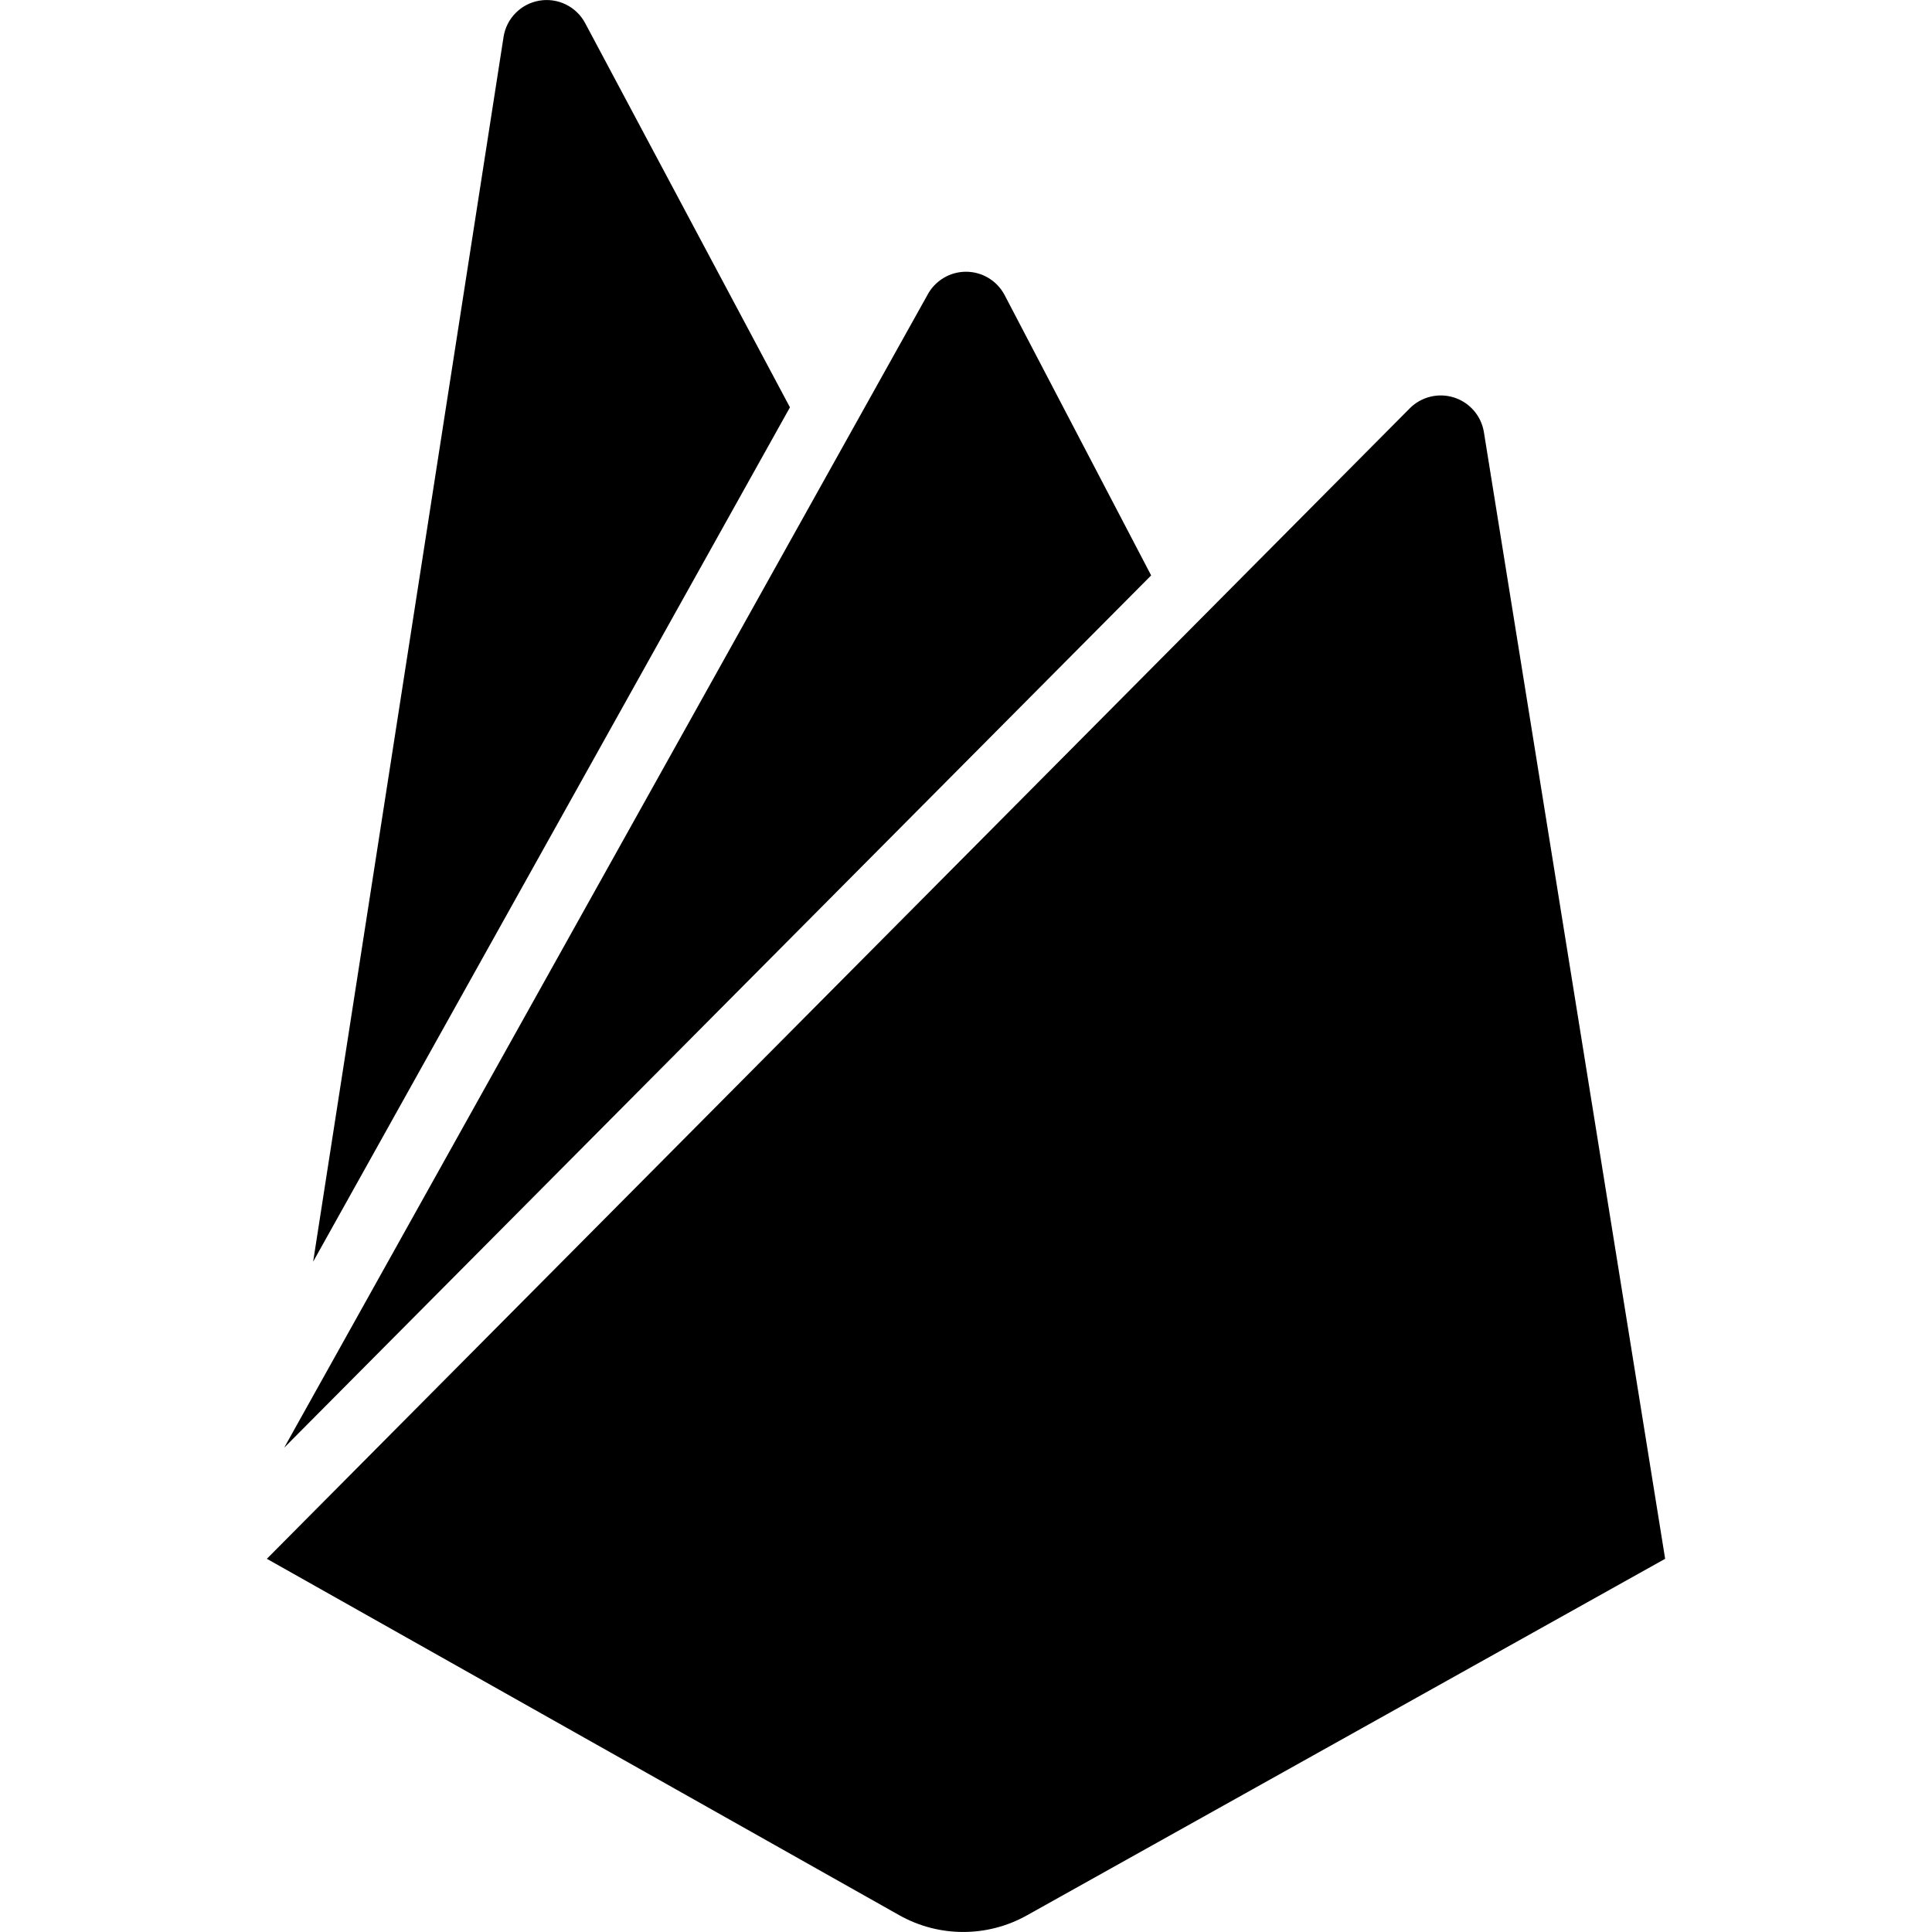
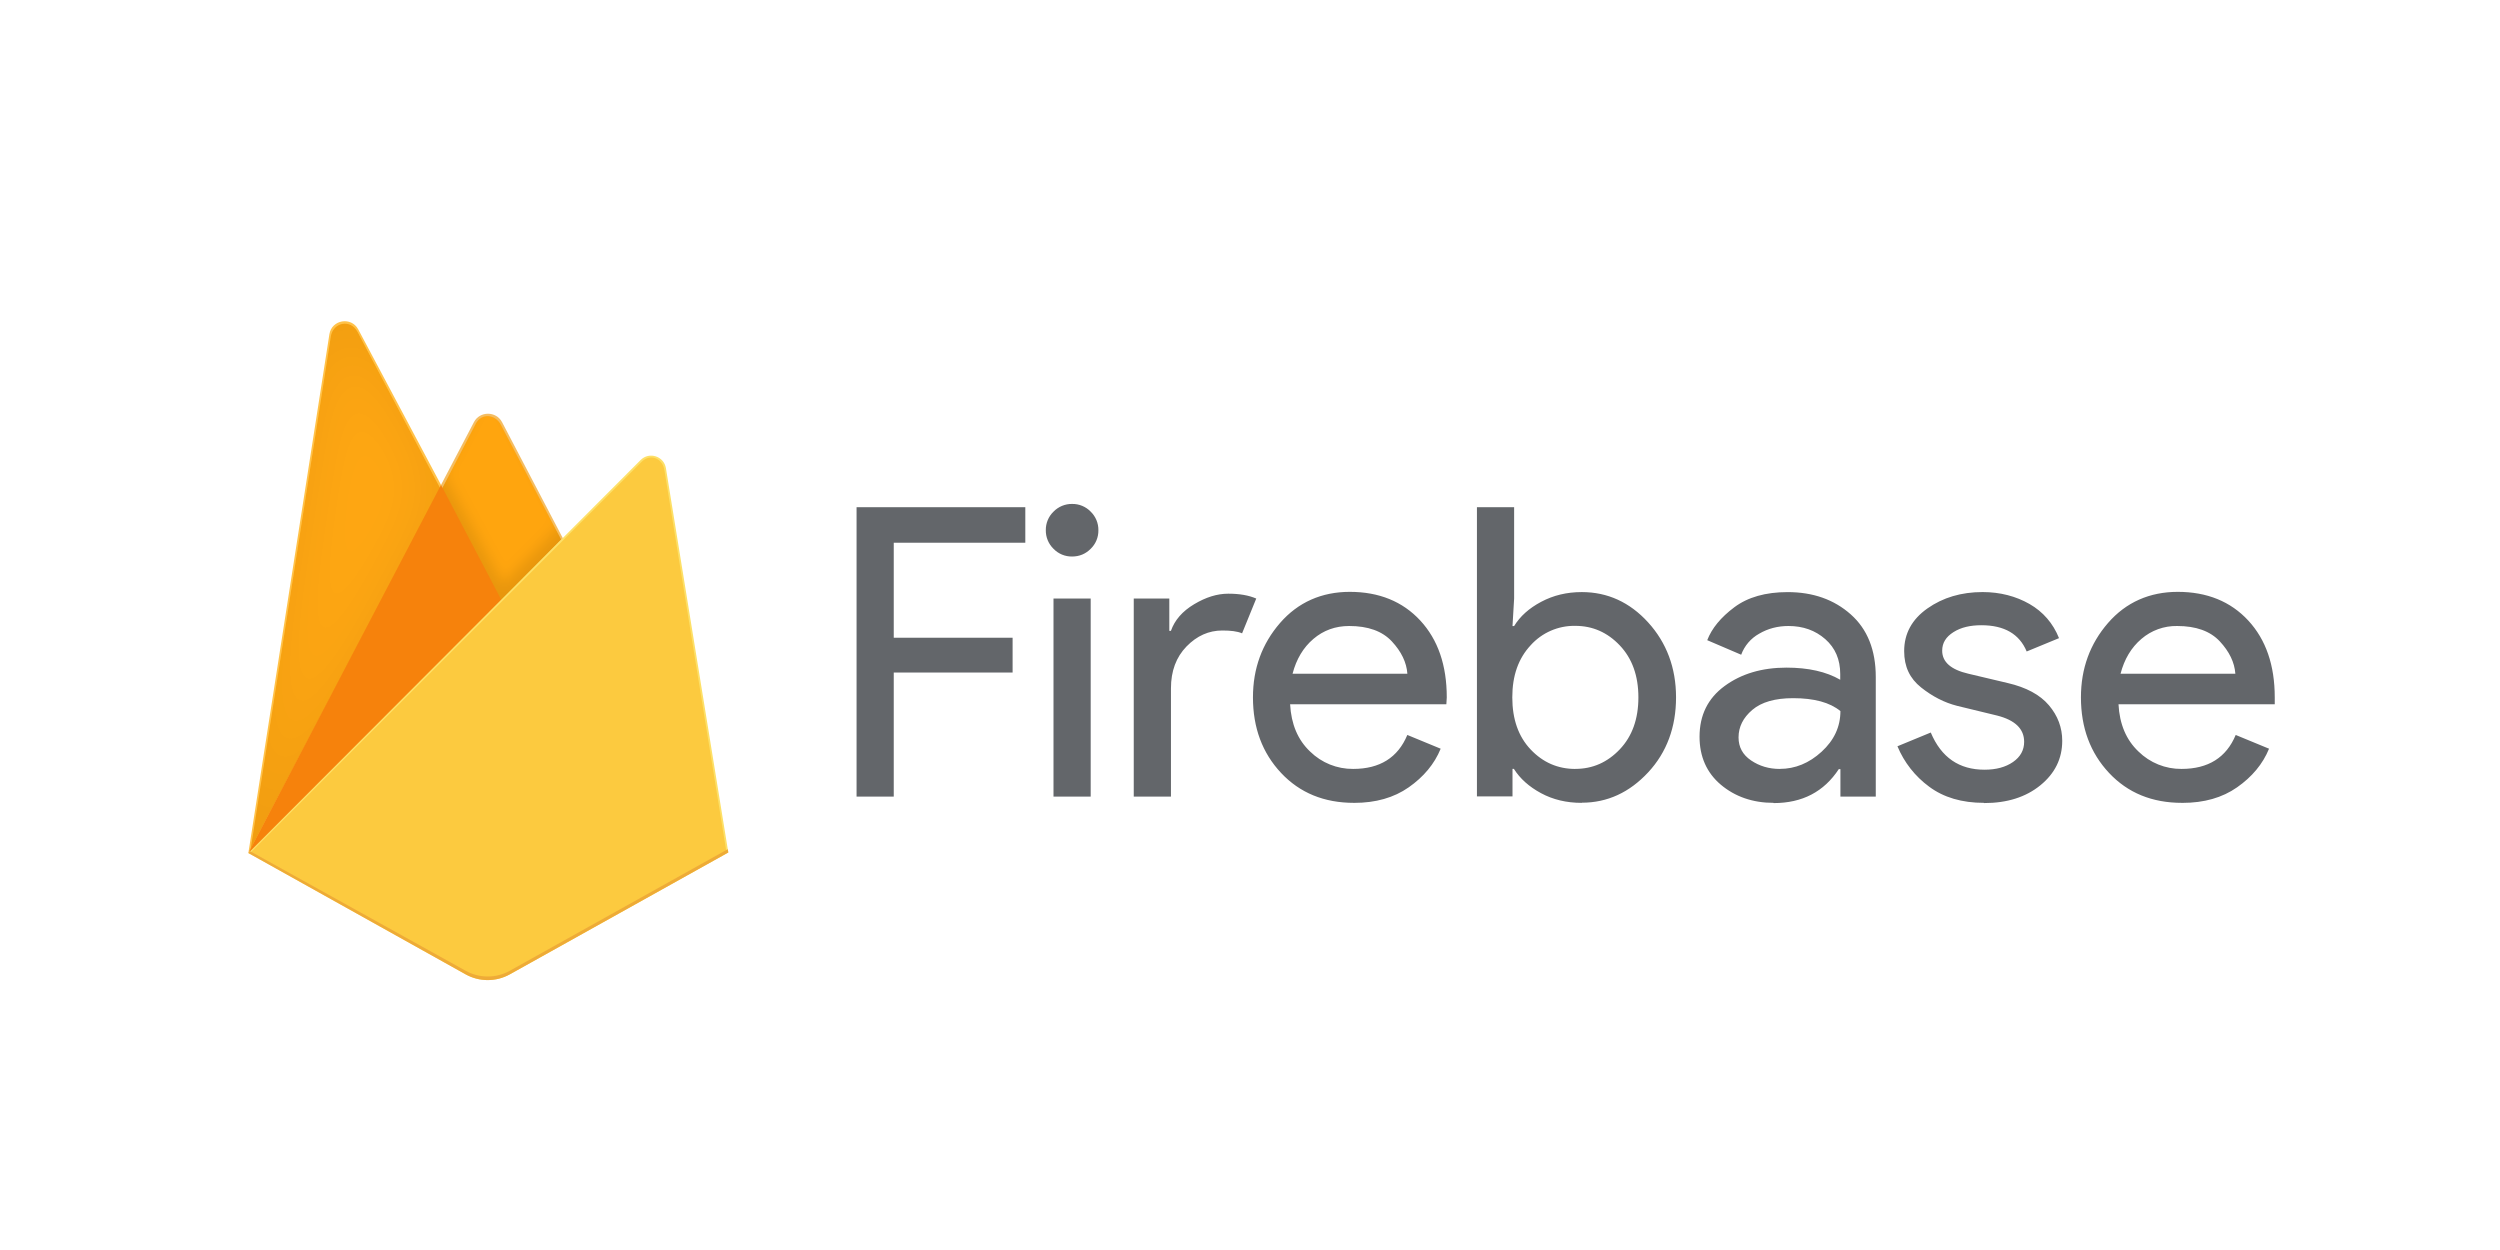
- <svg xmlns="http://www.w3.org/2000/svg" role="img" viewBox="0 0 24 24">
-   <path d="M3.89 15.673L6.255.461A.542.542 0 0 1 7.27.289L9.813 5.06 3.89 15.673zm16.795 3.691L18.433 5.365a.543.543 0 0 0-.918-.295l-14.2 14.294 7.857 4.428a1.62 1.62 0 0 0 1.587 0l7.926-4.428zM14.3 7.148l-1.82-3.482a.542.542 0 0 0-.96 0L3.53 17.984 14.3 7.148z" />
+ <svg xmlns="http://www.w3.org/2000/svg" xmlns:xlink="http://www.w3.org/1999/xlink" width="120" height="60">
+   <filter height="2" width="2" y="-.5" x="-.5" id="A">
+     <feGaussianBlur in="SourceAlpha" stdDeviation="3.5" />
+     <feOffset dy="-9" dx="1" />
+     <feComposite k3="1" operator="arithmetic" in2="SourceAlpha" k2="-1" k1="0" k4="0" />
+     <feColorMatrix values="0 0 0 0 0 0 0 0 0 0 0 0 0 0 0 0 0 0 0.09 0" />
+   </filter>
+   <filter height="2" width="2" y="-.5" x="-.5" id="B">
+     <feGaussianBlur in="SourceAlpha" stdDeviation="17.5" />
+     <feOffset />
+     <feComposite k3="1" operator="arithmetic" in2="SourceAlpha" k2="-1" k1="0" k4="0" />
+     <feColorMatrix values="0 0 0 0 0 0 0 0 0 0 0 0 0 0 0 0 0 0 0.06 0" />
+   </filter>
+   <g transform="matrix(.090203 0 0 .090203 11.92126 15.41867)">
+     <path d="M0 282.998l2.123-2.973L102.527 89.512l.212-2.017L58.48 4.358C54.77-2.606 44.33-.846 43.114 6.95z" fill="#ffc24a" />
+     <use xlink:href="#D" fill="#ffa712" />
+     <g filter="url(#B)">
+       <use xlink:href="#D" />
+     </g>
+     <path d="M135.005 150.38l32.955-33.75-32.964-62.93c-3.13-5.957-11.867-5.974-14.963 0L102.42 87.3v2.86z" fill="#f4bd62" />
+     <use xlink:href="#C" fill="#ffa50e" />
+     <g filter="url(#A)">
+       <use xlink:href="#C" />
+     </g>
+     <path d="M102.513 87.105L0 282.998l.962-.968 3.496-1.42 128.478-128 1.626-4.43z" fill="#f6820c" />
+     <path d="M139.12 347.55l116.275-64.848L222.2 78.2c-1.04-6.398-8.888-8.928-13.467-4.34L0 282.998l115.608 64.548a24.13 24.13 0 0 0 23.513.005" fill="#fde068" />
+     <path d="M254.354 282.16L221.402 79.218c-1.03-6.35-7.56-8.977-12.104-4.424L1.3 282.6l114.338 63.9c7.25 4.048 16.08 4.05 23.334.006z" fill="#fcca3f" />
+     <path d="M139.12 345.64c-7.3 4.076-16.207 4.074-23.513-.006L.93 282.015l-.93.983 115.608 64.548c7.306 4.08 16.204 4.08 23.513.005l116.275-64.848-.285-1.752z" fill="#eeab37" />
+   </g>
+   <path d="M42.9 38.237h-1.785V24.345h8.1v1.707H42.9v4.56h5.705v1.67H42.9zm9.453-11.894c-.246.246-.543.37-.892.37a1.21 1.21 0 0 1-.892-.37 1.22 1.22 0 0 1-.37-.892 1.21 1.21 0 0 1 .37-.892 1.22 1.22 0 0 1 .892-.37 1.21 1.21 0 0 1 .892.37 1.22 1.22 0 0 1 .37.892 1.21 1.21 0 0 1-.37.892zm0 11.894h-1.785V28.73h1.785zm3.853 0H54.42V28.73h1.707v1.552h.077c.18-.517.553-.944 1.116-1.28s1.1-.505 1.64-.505.977.078 1.34.233l-.68 1.67c-.233-.1-.55-.136-.95-.136-.647 0-1.22.255-1.717.766s-.747 1.18-.747 2.008v5.2zm8.788.3c-1.436 0-2.603-.478-3.502-1.436s-1.35-2.166-1.35-3.628c0-1.384.436-2.574 1.3-3.57s2-1.494 3.347-1.494c1.4 0 2.538.46 3.386 1.378s1.27 2.147 1.27 3.687l-.02.33h-7.5c.052.957.372 1.714.96 2.27a2.91 2.91 0 0 0 2.067.834c1.28 0 2.147-.543 2.6-1.63l1.6.66c-.3.737-.822 1.355-1.533 1.853s-1.585.747-2.62.747zm2.56-6.2c-.04-.543-.288-1.06-.747-1.552s-1.142-.737-2.047-.737c-.66 0-1.232.207-1.717.62s-.818.97-1 1.67h5.5zm8.363 6.2c-.725 0-1.375-.155-1.95-.466s-1.006-.698-1.3-1.164H72.6v1.32h-1.707V24.345h1.785v4.385l-.078 1.32h.078c.285-.466.715-.854 1.3-1.164s1.226-.466 1.95-.466c1.23 0 2.3.485 3.182 1.455s1.34 2.173 1.34 3.6-.446 2.64-1.34 3.6-1.953 1.455-3.182 1.455zm-.3-1.63c.828 0 1.54-.314 2.134-.94s.892-1.458.892-2.493-.298-1.866-.892-2.493-1.307-.94-2.134-.94a2.81 2.81 0 0 0-2.144.93c-.588.63-.883 1.455-.883 2.503s.294 1.882.883 2.503 1.303.932 2.144.932zm9.513 1.63c-1 0-1.853-.3-2.532-.873s-1.02-1.352-1.02-2.3c0-1.035.4-1.846 1.203-2.435s1.792-.883 2.97-.883c1.048 0 1.908.194 2.58.582v-.272c0-.7-.24-1.258-.718-1.678s-1.067-.63-1.766-.63c-.518 0-.987.123-1.407.37a1.9 1.9 0 0 0-.863 1.009l-1.63-.698c.22-.57.653-1.096 1.3-1.58s1.5-.728 2.56-.728c1.216 0 2.225.356 3.027 1.067s1.203 1.714 1.203 3.007v5.743H88.34v-1.32h-.078c-.712 1.086-1.753 1.63-3.124 1.63zm.3-1.63c.737 0 1.407-.275 2.008-.825s.902-1.2.902-1.95c-.504-.414-1.26-.62-2.27-.62-.867 0-1.52.188-1.96.563s-.66.815-.66 1.32c0 .466.2.834.602 1.106s.86.408 1.378.408zm9.8 1.63c-1.06 0-1.937-.26-2.63-.776a4.59 4.59 0 0 1-1.523-1.94l1.6-.66c.504 1.2 1.365 1.785 2.58 1.785.556 0 1.012-.123 1.368-.37s.534-.57.534-.97c0-.62-.433-1.04-1.3-1.26l-1.92-.466c-.608-.155-1.184-.45-1.727-.883S91.4 32 91.4 31.252c0-.84.372-1.523 1.116-2.047s1.627-.786 2.65-.786c.84 0 1.6.2 2.25.572s1.132.928 1.417 1.64l-1.552.64c-.35-.84-1.074-1.26-2.173-1.26-.53 0-.977.1-1.34.33s-.543.517-.543.892c0 .543.42.912 1.26 1.106l1.882.446c.892.207 1.552.563 1.98 1.067s.64 1.074.64 1.707c0 .854-.35 1.565-1.048 2.134s-1.598.854-2.697.854zm9.507 0c-1.436 0-2.604-.478-3.502-1.436s-1.35-2.166-1.35-3.628c0-1.384.436-2.574 1.3-3.57s2-1.494 3.347-1.494c1.4 0 2.538.46 3.386 1.378s1.27 2.147 1.27 3.687v.33h-7.5c.05.957.372 1.714.96 2.27a2.91 2.91 0 0 0 2.066.834c1.28 0 2.147-.543 2.6-1.63l1.6.66c-.3.737-.822 1.355-1.533 1.853s-1.585.747-2.62.747zm2.56-6.2c-.04-.543-.288-1.06-.747-1.552s-1.142-.737-2.047-.737a2.56 2.56 0 0 0-1.717.621c-.485.414-.818.97-1 1.67h5.5z" fill="#63666a" />
+   <defs>
+     <path id="C" d="M134.417 148.974l32.038-32.812-32.038-61.007c-3.042-5.8-10.433-6.398-13.443-.6l-17.705 34.1-.53 1.744z" />
+     <path id="D" d="M1.253 280.73l1.605-3.13L102.2 89.083 58.062 5.608c-3.67-6.892-12.987-5.135-14.2 2.58z" />
+   </defs>
</svg>
